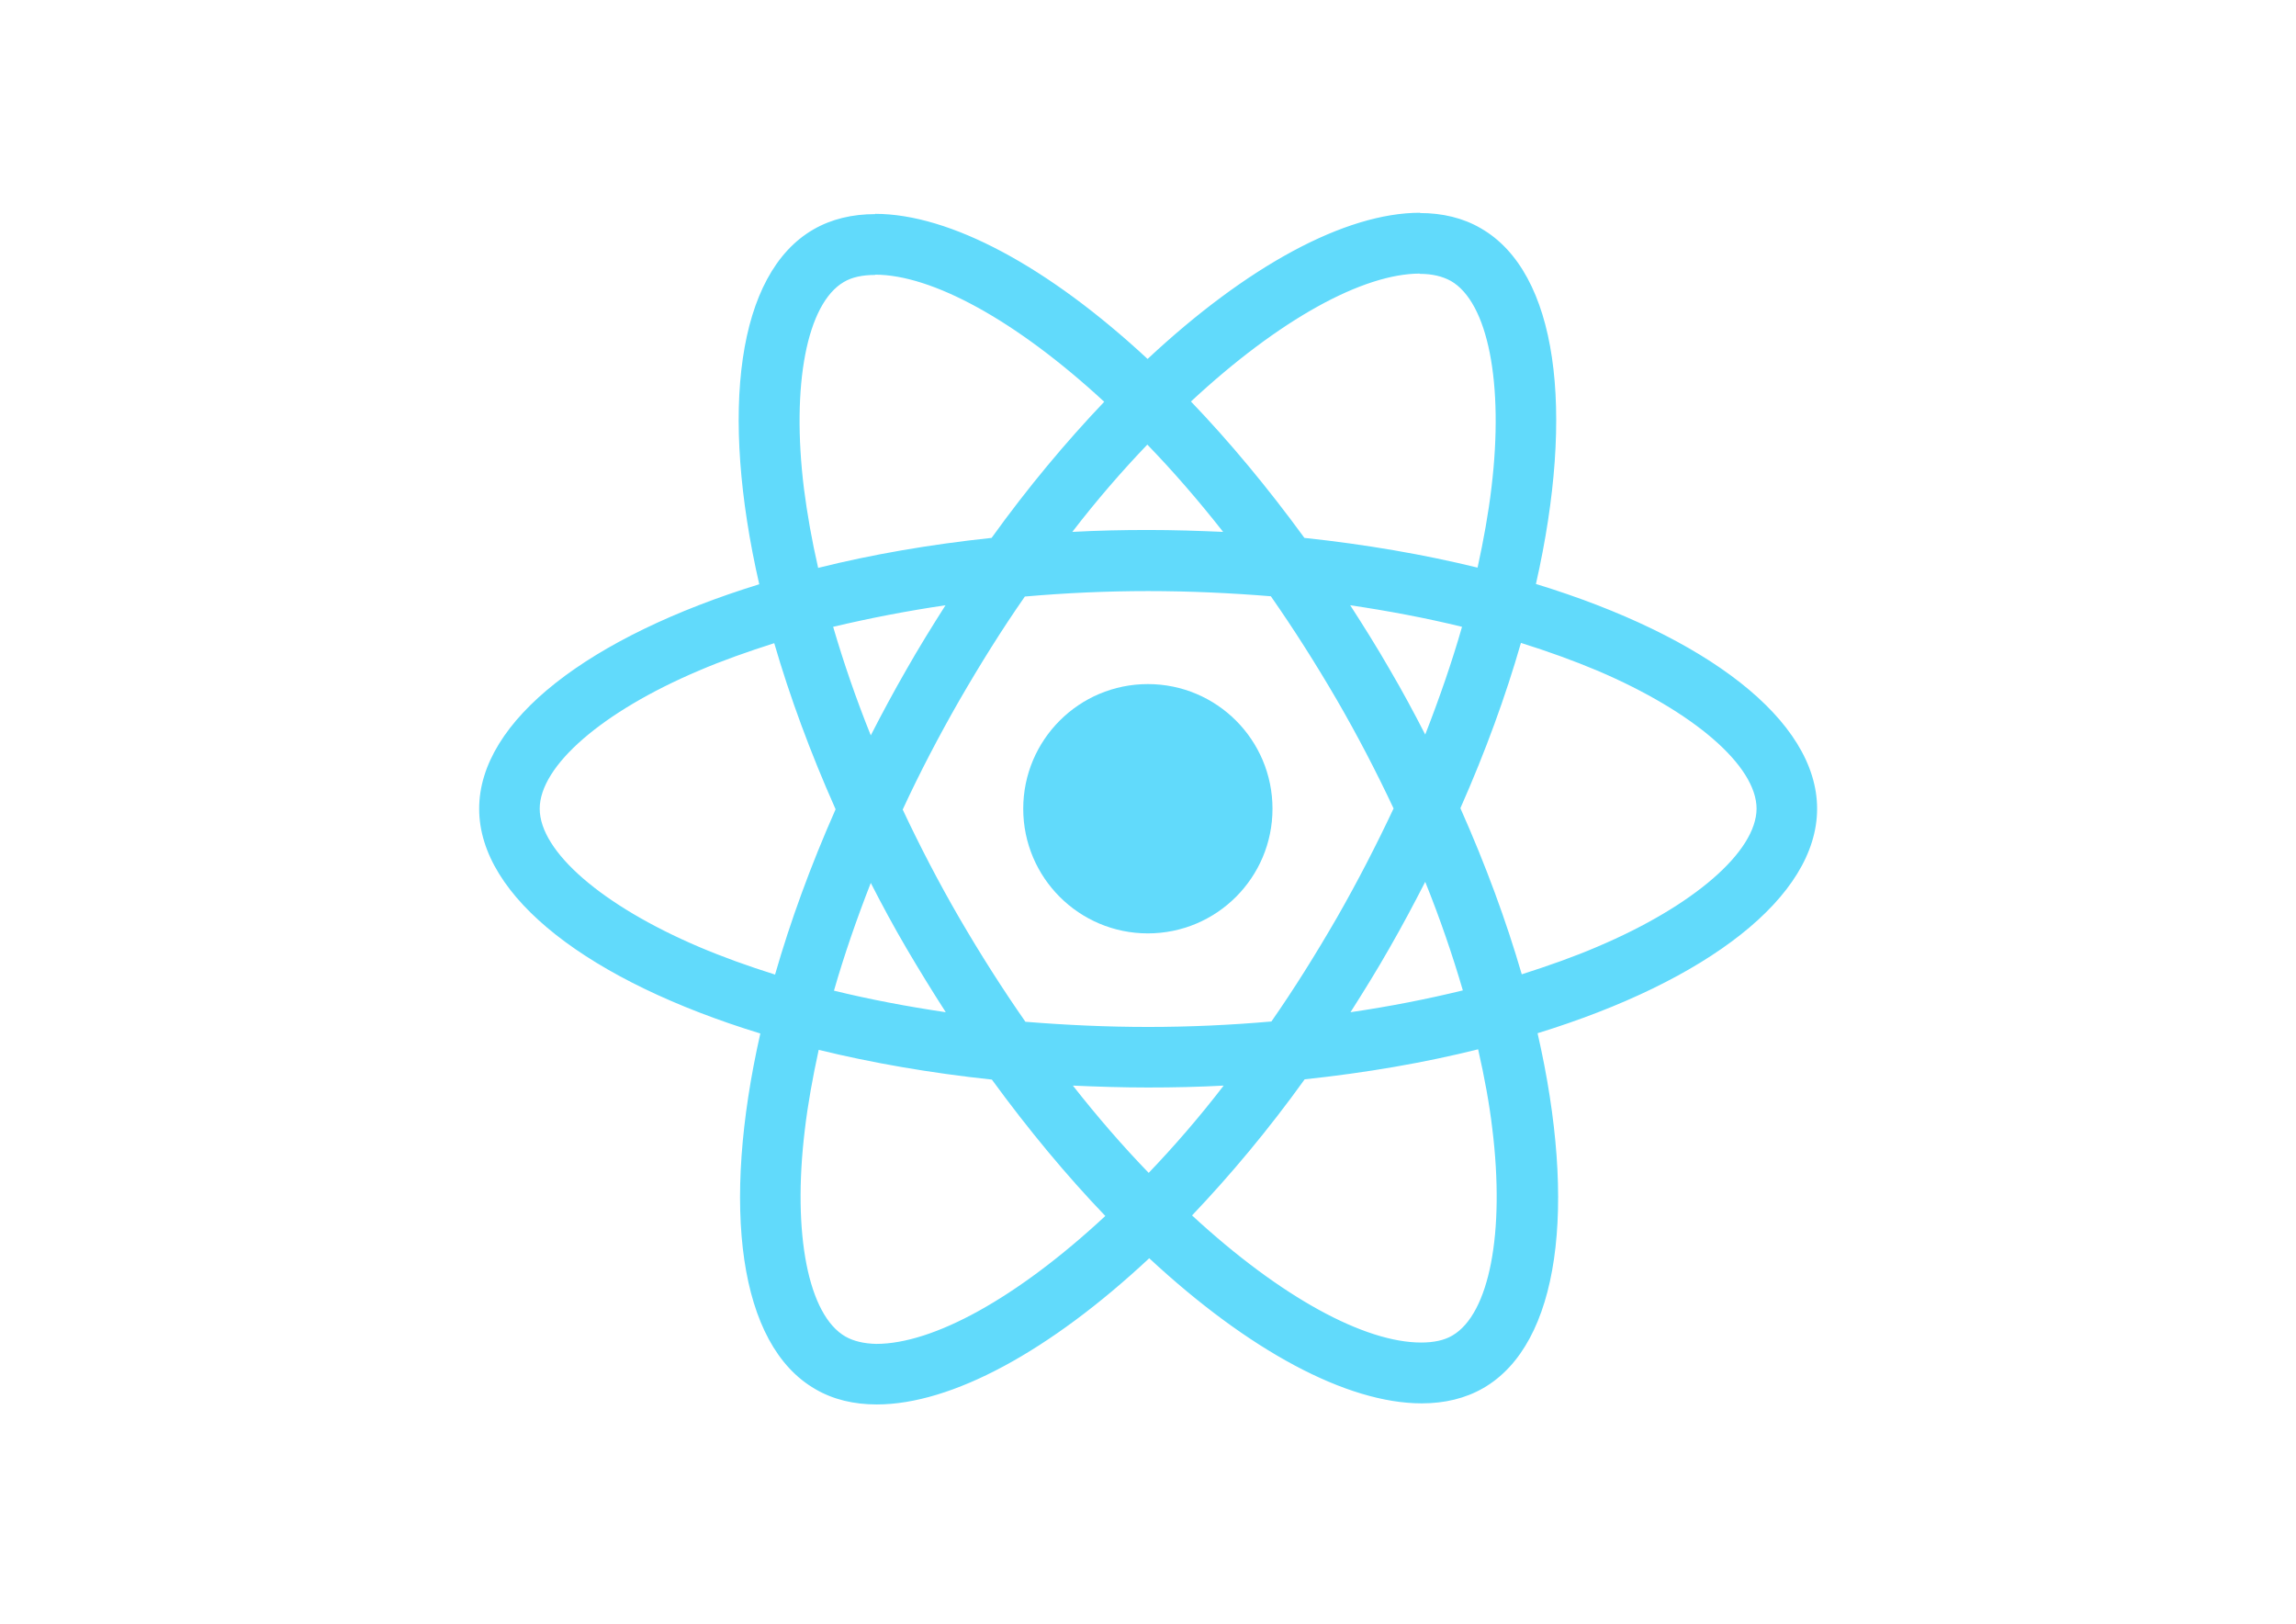
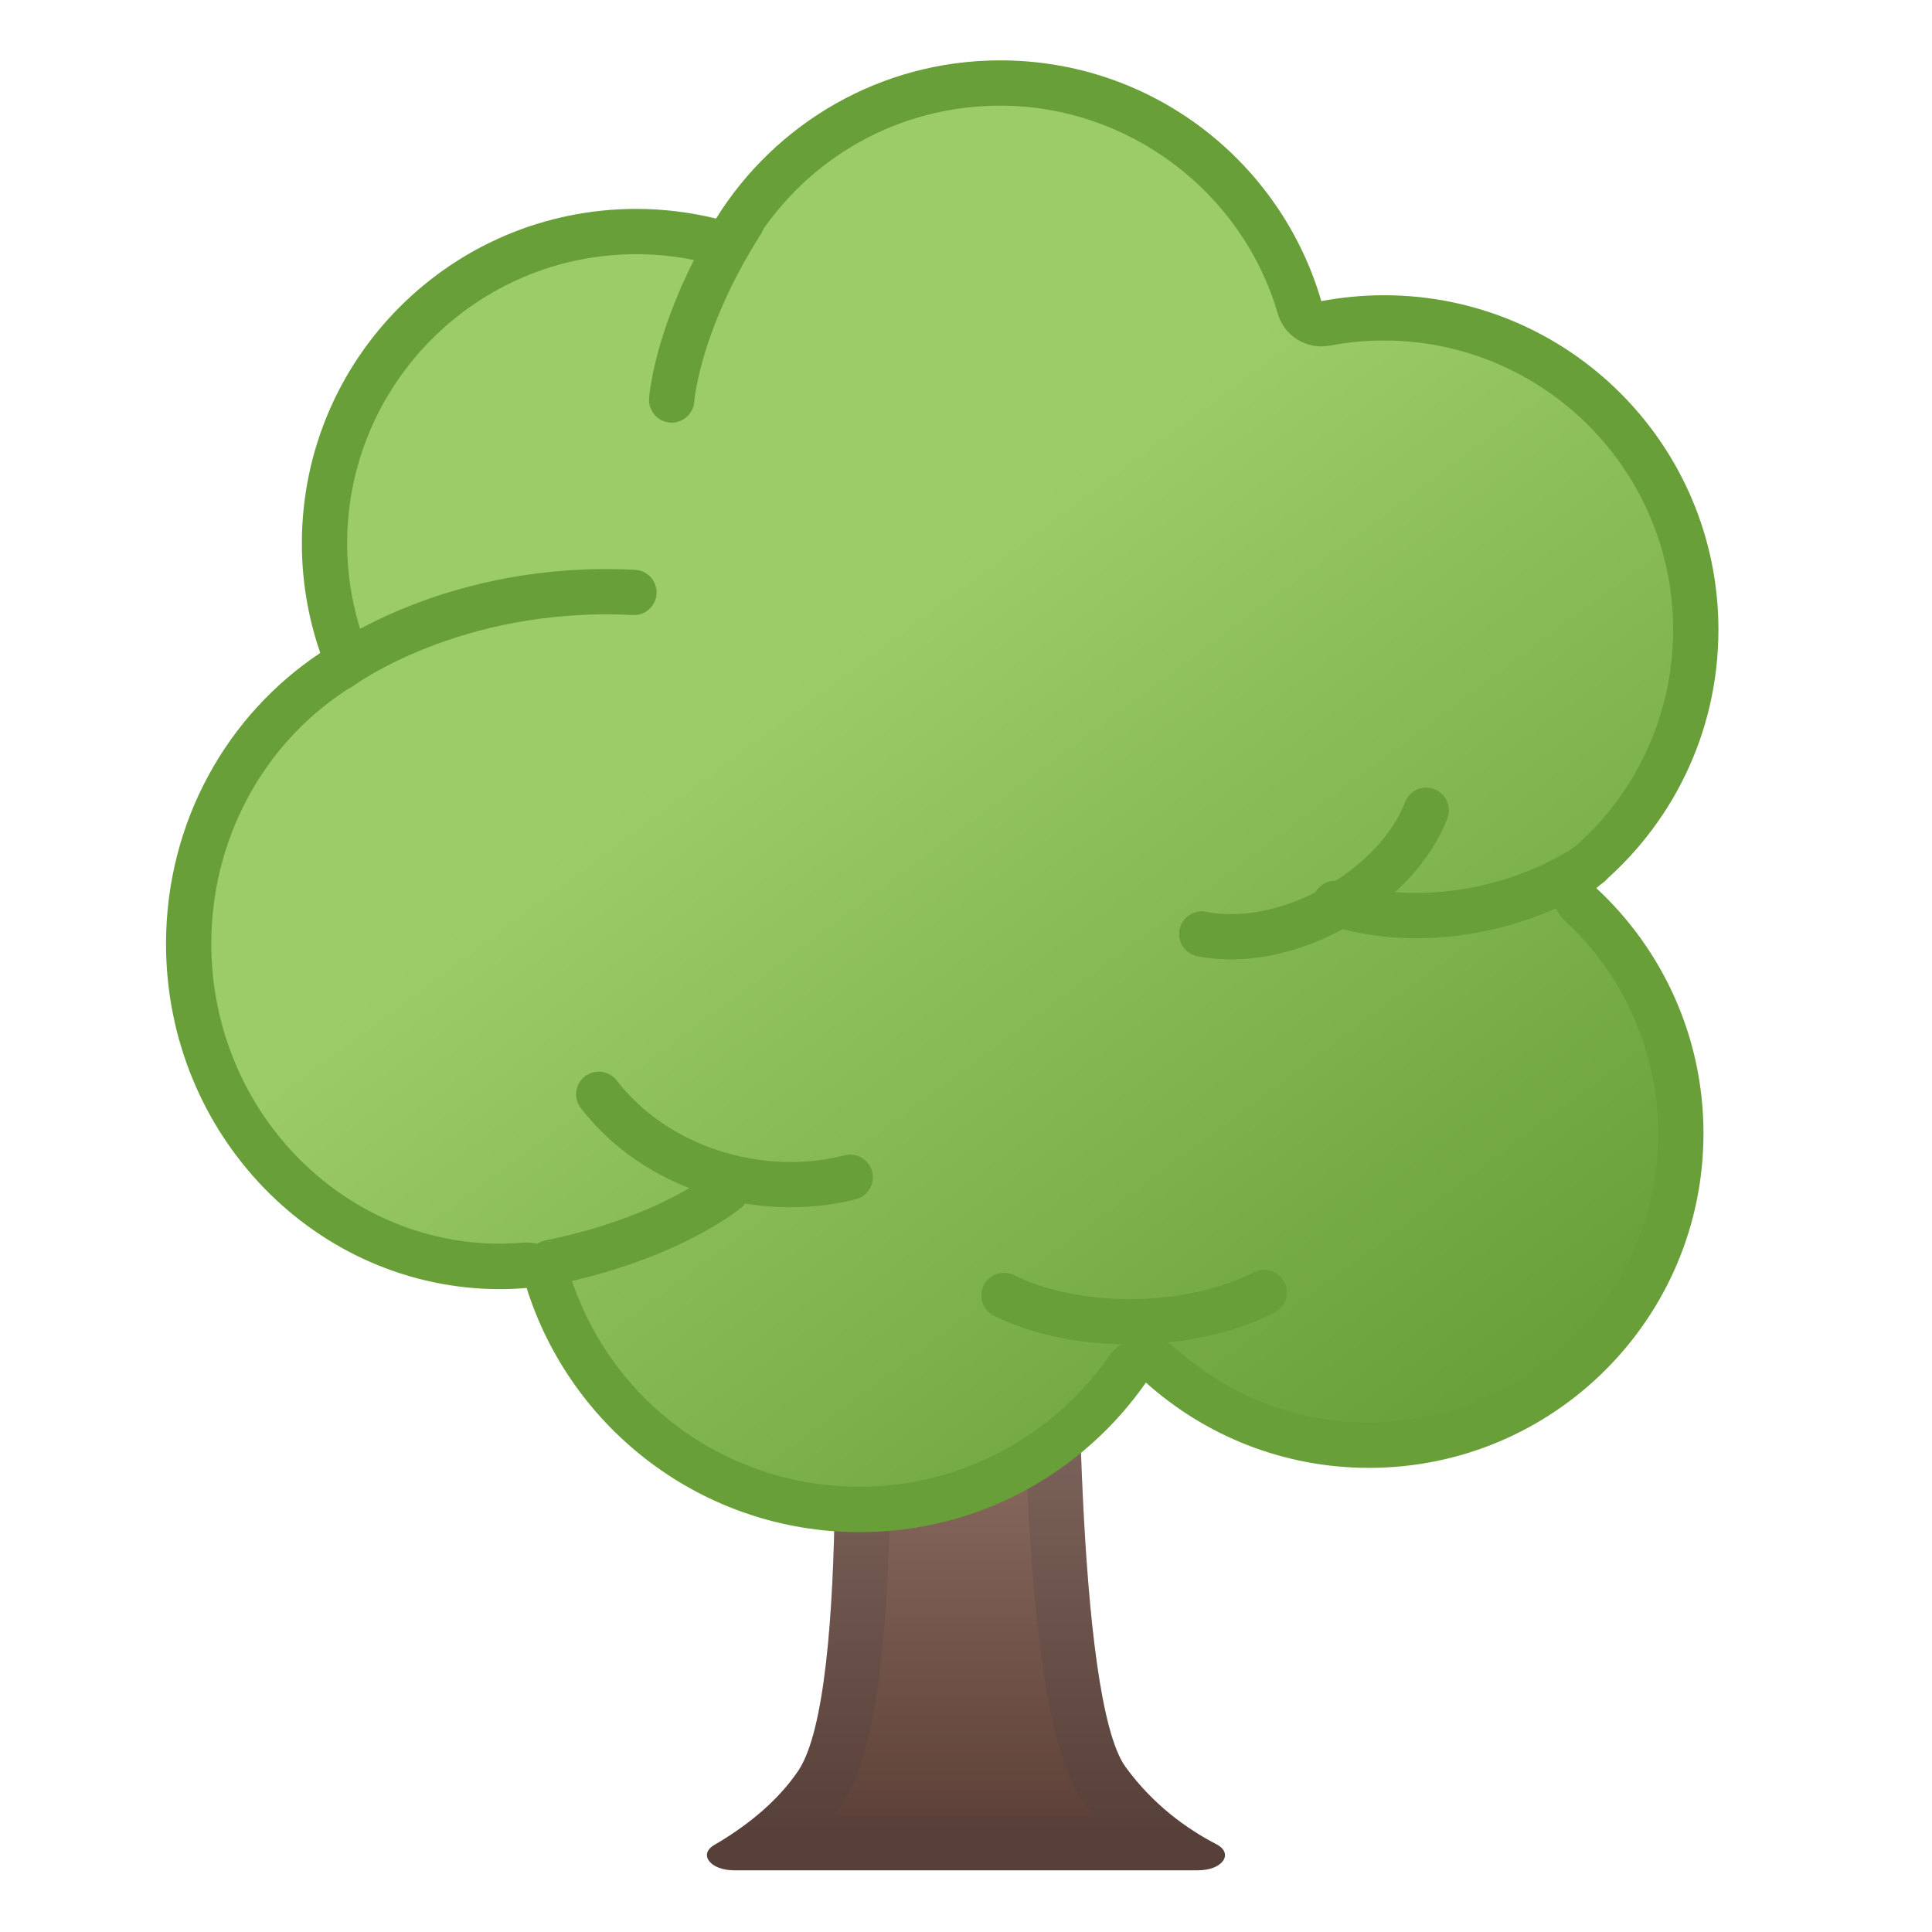
- <svg xmlns="http://www.w3.org/2000/svg" viewBox="0 0 841.9 595.3">
-   <g fill="#61DAFB">
-     <path d="M666.3 296.5c0-32.5-40.7-63.3-103.1-82.4 14.4-63.6 8-114.2-20.2-130.4-6.5-3.8-14.1-5.6-22.4-5.6v22.3c4.6 0 8.3.9 11.4 2.6 13.6 7.8 19.5 37.5 14.9 75.7-1.1 9.4-2.9 19.3-5.1 29.4-19.6-4.8-41-8.5-63.5-10.9-13.5-18.5-27.5-35.3-41.6-50 32.6-30.3 63.2-46.9 84-46.9V78c-27.5 0-63.5 19.6-99.9 53.6-36.4-33.8-72.4-53.2-99.9-53.2v22.3c20.7 0 51.4 16.5 84 46.6-14 14.7-28 31.4-41.3 49.9-22.6 2.4-44 6.1-63.6 11-2.3-10-4-19.7-5.2-29-4.7-38.2 1.1-67.9 14.6-75.8 3-1.8 6.9-2.6 11.5-2.6V78.5c-8.4 0-16 1.8-22.6 5.6-28.1 16.2-34.4 66.7-19.9 130.1-62.2 19.2-102.7 49.9-102.7 82.3 0 32.5 40.7 63.3 103.1 82.4-14.4 63.6-8 114.2 20.2 130.4 6.5 3.8 14.1 5.6 22.5 5.6 27.5 0 63.5-19.6 99.9-53.6 36.4 33.8 72.4 53.2 99.9 53.2 8.4 0 16-1.8 22.6-5.6 28.1-16.2 34.4-66.7 19.9-130.1 62-19.1 102.5-49.9 102.5-82.3zm-130.2-66.7c-3.7 12.9-8.3 26.2-13.5 39.5-4.1-8-8.4-16-13.1-24-4.6-8-9.5-15.8-14.4-23.4 14.2 2.1 27.9 4.7 41 7.9zm-45.8 106.5c-7.8 13.5-15.8 26.3-24.1 38.2-14.9 1.3-30 2-45.2 2-15.1 0-30.2-.7-45-1.9-8.3-11.9-16.4-24.6-24.2-38-7.6-13.1-14.5-26.4-20.8-39.8 6.2-13.4 13.2-26.8 20.7-39.9 7.8-13.5 15.8-26.3 24.1-38.2 14.9-1.3 30-2 45.2-2 15.1 0 30.2.7 45 1.9 8.3 11.9 16.4 24.6 24.2 38 7.6 13.1 14.5 26.4 20.8 39.8-6.3 13.4-13.2 26.8-20.7 39.9zm32.3-13c5.4 13.4 10 26.8 13.8 39.8-13.1 3.2-26.9 5.9-41.2 8 4.9-7.7 9.8-15.6 14.4-23.7 4.6-8 8.9-16.1 13-24.1zM421.2 430c-9.3-9.6-18.6-20.3-27.8-32 9 .4 18.2.7 27.5.7 9.4 0 18.7-.2 27.8-.7-9 11.7-18.3 22.4-27.5 32zm-74.4-58.9c-14.2-2.1-27.9-4.7-41-7.9 3.7-12.9 8.3-26.2 13.5-39.5 4.1 8 8.4 16 13.1 24 4.7 8 9.5 15.8 14.4 23.4zM420.7 163c9.3 9.6 18.6 20.3 27.8 32-9-.4-18.2-.7-27.5-.7-9.4 0-18.7.2-27.8.7 9-11.7 18.3-22.4 27.5-32zm-74 58.9c-4.9 7.7-9.8 15.6-14.4 23.7-4.6 8-8.9 16-13 24-5.4-13.4-10-26.8-13.8-39.8 13.1-3.1 26.9-5.8 41.2-7.9zm-90.5 125.2c-35.4-15.1-58.3-34.9-58.3-50.6 0-15.7 22.9-35.6 58.3-50.6 8.6-3.7 18-7 27.7-10.1 5.7 19.6 13.2 40 22.5 60.9-9.2 20.8-16.6 41.1-22.2 60.6-9.9-3.1-19.3-6.5-28-10.2zM310 490c-13.6-7.8-19.5-37.5-14.9-75.7 1.1-9.4 2.9-19.3 5.1-29.4 19.6 4.8 41 8.5 63.5 10.9 13.5 18.5 27.5 35.3 41.6 50-32.6 30.3-63.2 46.9-84 46.9-4.5-.1-8.3-1-11.3-2.7zm237.2-76.2c4.7 38.2-1.1 67.9-14.6 75.8-3 1.8-6.9 2.6-11.5 2.6-20.7 0-51.4-16.5-84-46.6 14-14.7 28-31.4 41.3-49.9 22.6-2.4 44-6.1 63.6-11 2.3 10.1 4.1 19.8 5.2 29.1zm38.5-66.7c-8.6 3.7-18 7-27.7 10.1-5.7-19.6-13.2-40-22.5-60.9 9.2-20.8 16.6-41.1 22.2-60.6 9.9 3.1 19.3 6.5 28.1 10.2 35.4 15.1 58.3 34.9 58.3 50.6-.1 15.7-23 35.6-58.4 50.6zM320.8 78.4z" />
-     <circle cx="420.9" cy="296.5" r="45.7" />
-     <path d="M520.5 78.1z" />
+ <svg xmlns="http://www.w3.org/2000/svg" xmlns:xlink="http://www.w3.org/1999/xlink" width="128" height="128" style="enable-background:new 0 0 128 128;">
+   <g id="Layer_1">
+     <g>
+       <linearGradient id="SVGID_1_" gradientUnits="userSpaceOnUse" x1="64" x2="64" y1="121.333" y2="93.416">
+         <stop offset="2.275410e-03" style="stop-color:#5D4037" />
+         <stop offset="1" style="stop-color:#8D6E63" />
+       </linearGradient>
+       <path d="M56.57,79.87c-0.98,0.02-1.73,0.48-1.7,1.03c0.3,5.38,1.54,31.22-1.99,36.43 c-1.49,2.2-3.69,3.82-5.55,4.9c-1.08,0.63-0.26,1.68,1.3,1.68h30.74c1.63,0,2.4-1.11,1.21-1.73c-1.97-1.02-4.19-2.62-6-5.1 c-3.32-4.54-3.2-30.92-3.14-36.53c0.01-0.57-0.84-1.03-1.86-1L56.57,79.87z" style="fill:url(#SVGID_1_);" />
+       <g style="opacity:0.2;">
+         <path d="M67.8,83.22c-0.13,25.12,2,33.47,3.86,36c0.27,0.37,0.55,0.72,0.84,1.07H55.2 c0.24-0.3,0.46-0.61,0.68-0.92c3.41-5.04,3.44-21.75,2.75-35.92L67.8,83.22 M69.66,79.55c-0.03,0-0.05,0-0.08,0l-13.01,0.33 c-0.98,0.02-1.73,0.48-1.7,1.03c0.3,5.38,1.54,31.22-1.99,36.43c-1.49,2.2-3.69,3.82-5.55,4.9c-1.08,0.63-0.26,1.68,1.3,1.68 h30.74c1.63,0,2.4-1.11,1.21-1.73c-1.97-1.02-4.19-2.62-6-5.1c-3.32-4.54-3.2-30.92-3.14-36.53 C71.45,79.99,70.65,79.55,69.66,79.55L69.66,79.55z" style="fill:#424242;" />
+       </g>
+     </g>
+     <g>
+       <linearGradient id="SVGID_3_" gradientUnits="userSpaceOnUse" x1="55.204" x2="95.9" y1="42.608" y2="97.399">
+         <stop offset="0" style="stop-color:#9CCC65" />
+         <stop offset="0.995" style="stop-color:#689F38" />
+       </linearGradient>
+       <path d="M56.96,100c-9.49,0-17.78-6.08-20.63-15.13c-0.2-0.63-0.78-1.05-1.43-1.05 c-0.04,0-0.08,0-0.12,0c-0.6,0.05-1.13,0.07-1.61,0.07c-11.39,0-20.66-9.59-20.66-21.38c0-7.32,3.57-14.06,9.55-18.02 c0.57-0.38,0.81-1.1,0.59-1.74c-0.76-2.18-1.14-4.46-1.14-6.77c0-11.39,9.27-20.66,20.66-20.66c1.65,0,3.31,0.2,4.93,0.6 c0.12,0.03,0.24,0.04,0.36,0.04c0.51,0,1-0.26,1.27-0.71c3.8-6.12,10.37-9.77,17.56-9.77c9.12,0,17.28,6.11,19.83,14.87 c0.19,0.65,0.78,1.08,1.44,1.08c0.09,0,0.19-0.01,0.28-0.03c1.29-0.24,2.59-0.37,3.87-0.37c11.39,0,20.66,9.27,20.66,20.66 c0,6.2-2.75,12.02-7.54,15.96c-0.33,0.27-0.53,0.68-0.55,1.11c-0.01,0.43,0.16,0.85,0.48,1.14c4.21,3.9,6.62,9.42,6.62,15.15 c0,11.39-9.27,20.66-20.66,20.66c-5.09,0-9.99-1.87-13.78-5.27c-0.28-0.25-0.63-0.38-1-0.38c-0.06,0-0.12,0-0.17,0.01 c-0.43,0.05-0.81,0.28-1.06,0.63C70.65,96.54,64.02,100,56.96,100z" style="fill:url(#SVGID_3_);" />
+       <path d="M66.27,7c8.46,0,16.02,5.67,18.39,13.79c0.38,1.3,1.57,2.16,2.88,2.16c0.19,0,0.37-0.02,0.56-0.05 c1.19-0.23,2.4-0.34,3.59-0.34c10.57,0,19.16,8.6,19.16,19.16c0,5.75-2.55,11.15-7,14.8c-0.67,0.55-1.07,1.36-1.09,2.23 c-0.03,0.87,0.32,1.7,0.96,2.29c3.9,3.62,6.14,8.74,6.14,14.05c0,10.57-8.6,19.16-19.16,19.16c-4.72,0-9.26-1.74-12.78-4.89 c-0.55-0.5-1.27-0.77-2-0.77c-0.11,0-0.23,0.01-0.35,0.02c-0.85,0.1-1.62,0.56-2.11,1.26c-3.77,5.4-9.94,8.63-16.51,8.63 c-8.84,0-16.55-5.66-19.2-14.08c-0.4-1.26-1.56-2.1-2.86-2.1c-0.08,0-0.16,0-0.24,0.01c-0.56,0.04-1.05,0.07-1.49,0.07 C22.6,82.4,14,73.49,14,62.53c0-6.82,3.32-13.09,8.88-16.77c1.14-0.76,1.63-2.19,1.18-3.48C23.36,40.25,23,38.14,23,36 c0-10.57,8.6-19.16,19.16-19.16c1.53,0,3.07,0.19,4.57,0.55c0.24,0.06,0.48,0.09,0.71,0.09c1.02,0,1.99-0.52,2.55-1.42 C53.52,10.39,59.61,7,66.27,7 M66.27,4c-7.95,0-14.92,4.19-18.83,10.48c-1.69-0.41-3.46-0.64-5.28-0.64 C29.92,13.84,20,23.76,20,36c0,2.54,0.43,4.98,1.22,7.26C15.08,47.33,11,54.43,11,62.53c0,12.63,9.92,22.88,22.16,22.88 c0.58,0,1.16-0.03,1.73-0.08c2.95,9.38,11.71,16.18,22.06,16.18c7.86,0,14.79-3.92,18.97-9.91c3.92,3.51,9.1,5.65,14.78,5.65 c12.24,0,22.16-9.92,22.16-22.16c0-6.42-2.74-12.21-7.1-16.25c4.94-4.06,8.09-10.22,8.09-17.12c0-12.24-9.92-22.16-22.16-22.16 c-1.42,0-2.8,0.14-4.15,0.39C84.86,10.73,76.36,4,66.27,4L66.27,4z" style="fill:#689F38;" />
+     </g>
+     <path d=" M22.5,44.25c0,0,7.5-5.62,19.5-5" style="fill:none;stroke:#689F38;stroke-width:3;stroke-linecap:round;stroke-linejoin:round;stroke-miterlimit:10;" />
+     <path d=" M44.5,26.5c0,0,0.33-5,4.64-11.79" style="fill:none;stroke:#689F38;stroke-width:3;stroke-linecap:round;stroke-linejoin:round;stroke-miterlimit:10;" />
+     <path d=" M48.16,78.85c0,0-3.84,3.21-11.73,4.8" style="fill:none;stroke:#689F38;stroke-width:3;stroke-linecap:round;stroke-linejoin:round;stroke-miterlimit:10;" />
+     <path d=" M66.52,85.83c4.89,2.42,12.37,2.28,17.23-0.2" style="fill:none;stroke:#689F38;stroke-width:3;stroke-linecap:round;stroke-linejoin:round;stroke-miterlimit:10;" />
+     <path d=" M79.62,61.88c5.62,1.12,12.88-3,14.87-8.2" style="fill:none;stroke:#689F38;stroke-width:3;stroke-linecap:round;stroke-linejoin:round;stroke-miterlimit:10;" />
+     <path d=" M88.46,59.85c5.27,1.72,11.96,0.63,16.86-2.58" style="fill:none;stroke:#689F38;stroke-width:3;stroke-linecap:round;stroke-linejoin:round;stroke-miterlimit:10;" />
+     <path d=" M39.67,72.5c3.73,4.84,10.56,7.04,16.66,5.5" style="fill:none;stroke:#689F38;stroke-width:3;stroke-linecap:round;stroke-linejoin:round;stroke-miterlimit:10;" />
+   </g>
+   <g id="Layer_2" style="display:none;">
+     <g style="display:inline;">
+       <g style="opacity:0.6;">
+         <circle cx="64" cy="64" r="28" style="opacity:0.61;fill:none;stroke:#000000;stroke-width:0.263;stroke-miterlimit:10;" />
+         <line style="opacity:0.61;fill:none;stroke:#000000;stroke-width:0.25;stroke-miterlimit:10;" x1="84" x2="84" y1="0" y2="128" />
+         <line style="opacity:0.61;fill:none;stroke:#000000;stroke-width:0.25;stroke-miterlimit:10;" x1="44" x2="44" y1="0" y2="128" />
+         <line style="opacity:0.61;fill:none;stroke:#000000;stroke-width:0.25;stroke-miterlimit:10;" x1="64" x2="64" y1="0" y2="128" />
+         <line style="opacity:0.61;fill:none;stroke:#000000;stroke-width:0.25;stroke-miterlimit:10;" x1="128" x2="0" y1="64" y2="64" />
+         <line style="opacity:0.61;fill:none;stroke:#000000;stroke-width:0.25;stroke-miterlimit:10;" x1="128" x2="0" y1="44" y2="44" />
+         <line style="opacity:0.61;fill:none;stroke:#000000;stroke-width:0.25;stroke-miterlimit:10;" x1="128" x2="0" y1="83.75" y2="83.75" />
+         <line style="opacity:0.61;fill:none;stroke:#000000;stroke-width:0.25;stroke-miterlimit:10;" x1="128" x2="0" y1="128" y2="0" />
+         <line style="opacity:0.61;fill:none;stroke:#000000;stroke-width:0.25;stroke-miterlimit:10;" x1="0" x2="128" y1="128" y2="0" />
+         <g style="opacity:0.61;">
+           <path d="M64,4.26c32.94,0,59.74,26.8,59.74,59.74S96.94,123.74,64,123.74S4.26,96.94,4.26,64S31.06,4.26,64,4.26 M64,4 C30.86,4,4,30.86,4,64s26.86,60,60,60s60-26.86,60-60S97.14,4,64,4L64,4z" />
+         </g>
+         <path d="M107.97,115.97H20.03 c-4.42,0-8.03-3.61-8.03-8.03V20.03c0-4.42,3.61-8.03,8.03-8.03h87.94c4.42,0,8.03,3.61,8.03,8.03v87.91 C116,112.36,112.39,115.97,107.97,115.97z" style="opacity:0.61;fill:none;stroke:#000000;stroke-width:0.258;stroke-miterlimit:10;" />
+         <path d="M100,124H28c-4.4,0-8-3.6-8-8 V12c0-4.4,3.6-8,8-8h72c4.4,0,8,3.6,8,8v104C108,120.4,104.4,124,100,124z" style="opacity:0.61;fill:none;stroke:#000000;stroke-width:0.263;stroke-miterlimit:10;" />
+         <path d="M113.77,108H14.23 C8.6,108,4,103.4,4,97.77V30.28c0-5.63,4.6-10.23,10.23-10.23h99.54c5.63,0,10.23,4.6,10.23,10.23v67.48 C124,103.4,119.4,108,113.77,108z" style="opacity:0.61;fill:none;stroke:#000000;stroke-width:0.263;stroke-miterlimit:10;" />
+       </g>
+       <g>
+         <g style="opacity:0.2;">
+           <defs>
+             <rect id="SVGID_2_" height="128" style="opacity:0.2;" width="128" x="0" y="0" />
+           </defs>
+           <clipPath id="SVGID_4_">
+             <use style="overflow:visible;" xlink:href="#SVGID_2_" />
+           </clipPath>
+           <g style="clip-path:url(#SVGID_4_);">
+             <g>
+               <line style="fill:none;stroke:#000000;stroke-width:0.25;stroke-miterlimit:10;" x1="-28" x2="-28" y1="160" y2="-32" />
+               <line style="fill:none;stroke:#000000;stroke-width:0.25;stroke-miterlimit:10;" x1="-24" x2="-24" y1="160" y2="-32" />
+               <line style="fill:none;stroke:#000000;stroke-width:0.25;stroke-miterlimit:10;" x1="-20" x2="-20" y1="160" y2="-32" />
+               <line style="fill:none;stroke:#000000;stroke-width:0.25;stroke-miterlimit:10;" x1="-16" x2="-16" y1="160" y2="-32" />
+               <line style="fill:none;stroke:#000000;stroke-width:0.25;stroke-miterlimit:10;" x1="-12" x2="-12" y1="160" y2="-32" />
+               <line style="fill:none;stroke:#000000;stroke-width:0.25;stroke-miterlimit:10;" x1="-8" x2="-8" y1="160" y2="-32" />
+               <line style="fill:none;stroke:#000000;stroke-width:0.25;stroke-miterlimit:10;" x1="-4" x2="-4" y1="160" y2="-32" />
+               <line style="fill:none;stroke:#000000;stroke-width:0.25;stroke-miterlimit:10;" x1="0" x2="0" y1="160" y2="-32" />
+               <line style="fill:none;stroke:#000000;stroke-width:0.25;stroke-miterlimit:10;" x1="4" x2="4" y1="160" y2="-32" />
+               <line style="fill:none;stroke:#000000;stroke-width:0.25;stroke-miterlimit:10;" x1="8" x2="8" y1="160" y2="-32" />
+               <line style="fill:none;stroke:#000000;stroke-width:0.25;stroke-miterlimit:10;" x1="12" x2="12" y1="160" y2="-32" />
+               <line style="fill:none;stroke:#000000;stroke-width:0.25;stroke-miterlimit:10;" x1="16" x2="16" y1="160" y2="-32" />
+               <line style="fill:none;stroke:#000000;stroke-width:0.25;stroke-miterlimit:10;" x1="20" x2="20" y1="160" y2="-32" />
+               <line style="fill:none;stroke:#000000;stroke-width:0.25;stroke-miterlimit:10;" x1="24" x2="24" y1="160" y2="-32" />
+               <line style="fill:none;stroke:#000000;stroke-width:0.25;stroke-miterlimit:10;" x1="28" x2="28" y1="160" y2="-32" />
+               <line style="fill:none;stroke:#000000;stroke-width:0.25;stroke-miterlimit:10;" x1="32" x2="32" y1="160" y2="-32" />
+               <line style="fill:none;stroke:#000000;stroke-width:0.25;stroke-miterlimit:10;" x1="36" x2="36" y1="160" y2="-32" />
+               <line style="fill:none;stroke:#000000;stroke-width:0.25;stroke-miterlimit:10;" x1="40" x2="40" y1="160" y2="-32" />
+               <line style="fill:none;stroke:#000000;stroke-width:0.25;stroke-miterlimit:10;" x1="44" x2="44" y1="160" y2="-32" />
+               <line style="fill:none;stroke:#000000;stroke-width:0.25;stroke-miterlimit:10;" x1="48" x2="48" y1="160" y2="-32" />
+               <line style="fill:none;stroke:#000000;stroke-width:0.25;stroke-miterlimit:10;" x1="52" x2="52" y1="160" y2="-32" />
+               <line style="fill:none;stroke:#000000;stroke-width:0.25;stroke-miterlimit:10;" x1="56" x2="56" y1="160" y2="-32" />
+               <line style="fill:none;stroke:#000000;stroke-width:0.25;stroke-miterlimit:10;" x1="60" x2="60" y1="160" y2="-32" />
+               <line style="fill:none;stroke:#000000;stroke-width:0.25;stroke-miterlimit:10;" x1="64" x2="64" y1="160" y2="-32" />
+               <line style="fill:none;stroke:#000000;stroke-width:0.25;stroke-miterlimit:10;" x1="68" x2="68" y1="160" y2="-32" />
+               <line style="fill:none;stroke:#000000;stroke-width:0.25;stroke-miterlimit:10;" x1="72" x2="72" y1="160" y2="-32" />
+               <line style="fill:none;stroke:#000000;stroke-width:0.25;stroke-miterlimit:10;" x1="76" x2="76" y1="160" y2="-32" />
+               <line style="fill:none;stroke:#000000;stroke-width:0.25;stroke-miterlimit:10;" x1="80" x2="80" y1="160" y2="-32" />
+               <line style="fill:none;stroke:#000000;stroke-width:0.25;stroke-miterlimit:10;" x1="84" x2="84" y1="160" y2="-32" />
+               <line style="fill:none;stroke:#000000;stroke-width:0.25;stroke-miterlimit:10;" x1="88" x2="88" y1="160" y2="-32" />
+               <line style="fill:none;stroke:#000000;stroke-width:0.25;stroke-miterlimit:10;" x1="92" x2="92" y1="160" y2="-32" />
+               <line style="fill:none;stroke:#000000;stroke-width:0.25;stroke-miterlimit:10;" x1="96" x2="96" y1="160" y2="-32" />
+               <line style="fill:none;stroke:#000000;stroke-width:0.25;stroke-miterlimit:10;" x1="100" x2="100" y1="160" y2="-32" />
+               <line style="fill:none;stroke:#000000;stroke-width:0.25;stroke-miterlimit:10;" x1="104" x2="104" y1="160" y2="-32" />
+               <line style="fill:none;stroke:#000000;stroke-width:0.25;stroke-miterlimit:10;" x1="108" x2="108" y1="160" y2="-32" />
+               <line style="fill:none;stroke:#000000;stroke-width:0.25;stroke-miterlimit:10;" x1="112" x2="112" y1="160" y2="-32" />
+               <line style="fill:none;stroke:#000000;stroke-width:0.25;stroke-miterlimit:10;" x1="116" x2="116" y1="160" y2="-32" />
+               <line style="fill:none;stroke:#000000;stroke-width:0.25;stroke-miterlimit:10;" x1="120" x2="120" y1="160" y2="-32" />
+               <line style="fill:none;stroke:#000000;stroke-width:0.25;stroke-miterlimit:10;" x1="124" x2="124" y1="160" y2="-32" />
+               <line style="fill:none;stroke:#000000;stroke-width:0.25;stroke-miterlimit:10;" x1="128" x2="128" y1="160" y2="-32" />
+               <line style="fill:none;stroke:#000000;stroke-width:0.25;stroke-miterlimit:10;" x1="132" x2="132" y1="160" y2="-32" />
+               <line style="fill:none;stroke:#000000;stroke-width:0.25;stroke-miterlimit:10;" x1="136" x2="136" y1="160" y2="-32" />
+               <line style="fill:none;stroke:#000000;stroke-width:0.25;stroke-miterlimit:10;" x1="137" x2="137" y1="166.05" y2="-25.95" />
+               <line style="fill:none;stroke:#000000;stroke-width:0.25;stroke-miterlimit:10;" x1="144" x2="144" y1="160" y2="-32" />
+               <line style="fill:none;stroke:#000000;stroke-width:0.25;stroke-miterlimit:10;" x1="148" x2="148" y1="160" y2="-32" />
+               <line style="fill:none;stroke:#000000;stroke-width:0.25;stroke-miterlimit:10;" x1="152" x2="152" y1="160" y2="-32" />
+               <line style="fill:none;stroke:#000000;stroke-width:0.25;stroke-miterlimit:10;" x1="156" x2="156" y1="160" y2="-32" />
+             </g>
+             <g>
+               <line style="fill:none;stroke:#000000;stroke-width:0.25;stroke-miterlimit:10;" x1="-32" x2="160" y1="-28" y2="-28" />
+               <line style="fill:none;stroke:#000000;stroke-width:0.25;stroke-miterlimit:10;" x1="-32" x2="160" y1="-24" y2="-24" />
+               <line style="fill:none;stroke:#000000;stroke-width:0.25;stroke-miterlimit:10;" x1="-32" x2="160" y1="-20" y2="-20" />
+               <line style="fill:none;stroke:#000000;stroke-width:0.25;stroke-miterlimit:10;" x1="-32" x2="160" y1="-16" y2="-16" />
+               <line style="fill:none;stroke:#000000;stroke-width:0.25;stroke-miterlimit:10;" x1="-32" x2="160" y1="-12" y2="-12" />
+               <line style="fill:none;stroke:#000000;stroke-width:0.25;stroke-miterlimit:10;" x1="-32" x2="160" y1="-8" y2="-8" />
+               <line style="fill:none;stroke:#000000;stroke-width:0.25;stroke-miterlimit:10;" x1="-32" x2="160" y1="-4" y2="-4" />
+               <line style="fill:none;stroke:#000000;stroke-width:0.25;stroke-miterlimit:10;" x1="-32" x2="160" y1="0" y2="0" />
+               <line style="fill:none;stroke:#000000;stroke-width:0.25;stroke-miterlimit:10;" x1="-32" x2="160" y1="4" y2="4" />
+               <line style="fill:none;stroke:#000000;stroke-width:0.25;stroke-miterlimit:10;" x1="-32" x2="160" y1="8" y2="8" />
+               <line style="fill:none;stroke:#000000;stroke-width:0.25;stroke-miterlimit:10;" x1="-32" x2="160" y1="12" y2="12" />
+               <line style="fill:none;stroke:#000000;stroke-width:0.25;stroke-miterlimit:10;" x1="-32" x2="160" y1="16" y2="16" />
+               <line style="fill:none;stroke:#000000;stroke-width:0.25;stroke-miterlimit:10;" x1="-32" x2="160" y1="20" y2="20" />
+               <line style="fill:none;stroke:#000000;stroke-width:0.25;stroke-miterlimit:10;" x1="-32" x2="160" y1="24" y2="24" />
+               <line style="fill:none;stroke:#000000;stroke-width:0.25;stroke-miterlimit:10;" x1="-32" x2="160" y1="28" y2="28" />
+               <line style="fill:none;stroke:#000000;stroke-width:0.25;stroke-miterlimit:10;" x1="-32" x2="160" y1="32" y2="32" />
+               <line style="fill:none;stroke:#000000;stroke-width:0.25;stroke-miterlimit:10;" x1="-32" x2="160" y1="36" y2="36" />
+               <line style="fill:none;stroke:#000000;stroke-width:0.25;stroke-miterlimit:10;" x1="-32" x2="160" y1="40" y2="40" />
+               <line style="fill:none;stroke:#000000;stroke-width:0.25;stroke-miterlimit:10;" x1="-32" x2="160" y1="44" y2="44" />
+               <line style="fill:none;stroke:#000000;stroke-width:0.25;stroke-miterlimit:10;" x1="-32" x2="160" y1="48" y2="48" />
+               <line style="fill:none;stroke:#000000;stroke-width:0.25;stroke-miterlimit:10;" x1="-32" x2="160" y1="52" y2="52" />
+               <line style="fill:none;stroke:#000000;stroke-width:0.25;stroke-miterlimit:10;" x1="-32" x2="160" y1="56" y2="56" />
+               <line style="fill:none;stroke:#000000;stroke-width:0.25;stroke-miterlimit:10;" x1="-32" x2="160" y1="60" y2="60" />
+               <line style="fill:none;stroke:#000000;stroke-width:0.25;stroke-miterlimit:10;" x1="-32" x2="160" y1="64" y2="64" />
+               <line style="fill:none;stroke:#000000;stroke-width:0.25;stroke-miterlimit:10;" x1="-32" x2="160" y1="68" y2="68" />
+               <line style="fill:none;stroke:#000000;stroke-width:0.25;stroke-miterlimit:10;" x1="-32" x2="160" y1="72" y2="72" />
+               <line style="fill:none;stroke:#000000;stroke-width:0.25;stroke-miterlimit:10;" x1="-32" x2="160" y1="76" y2="76" />
+               <line style="fill:none;stroke:#000000;stroke-width:0.25;stroke-miterlimit:10;" x1="-32" x2="160" y1="80" y2="80" />
+               <line style="fill:none;stroke:#000000;stroke-width:0.25;stroke-miterlimit:10;" x1="-32" x2="160" y1="84" y2="84" />
+               <line style="fill:none;stroke:#000000;stroke-width:0.25;stroke-miterlimit:10;" x1="-32" x2="160" y1="88" y2="88" />
+               <line style="fill:none;stroke:#000000;stroke-width:0.25;stroke-miterlimit:10;" x1="-32" x2="160" y1="92" y2="92" />
+               <line style="fill:none;stroke:#000000;stroke-width:0.25;stroke-miterlimit:10;" x1="-32" x2="160" y1="96" y2="96" />
+               <line style="fill:none;stroke:#000000;stroke-width:0.25;stroke-miterlimit:10;" x1="-32" x2="160" y1="100" y2="100" />
+               <line style="fill:none;stroke:#000000;stroke-width:0.25;stroke-miterlimit:10;" x1="-32" x2="160" y1="104" y2="104" />
+               <line style="fill:none;stroke:#000000;stroke-width:0.25;stroke-miterlimit:10;" x1="-32" x2="160" y1="108" y2="108" />
+               <line style="fill:none;stroke:#000000;stroke-width:0.25;stroke-miterlimit:10;" x1="-32" x2="160" y1="112" y2="112" />
+               <line style="fill:none;stroke:#000000;stroke-width:0.25;stroke-miterlimit:10;" x1="-32" x2="160" y1="116" y2="116" />
+               <line style="fill:none;stroke:#000000;stroke-width:0.25;stroke-miterlimit:10;" x1="-32" x2="160" y1="120" y2="120" />
+               <line style="fill:none;stroke:#000000;stroke-width:0.25;stroke-miterlimit:10;" x1="-32" x2="160" y1="124" y2="124" />
+               <line style="fill:none;stroke:#000000;stroke-width:0.25;stroke-miterlimit:10;" x1="-32" x2="160" y1="128" y2="128" />
+               <line style="fill:none;stroke:#000000;stroke-width:0.25;stroke-miterlimit:10;" x1="-32" x2="160" y1="132" y2="132" />
+               <line style="fill:none;stroke:#000000;stroke-width:0.25;stroke-miterlimit:10;" x1="-32" x2="160" y1="136" y2="136" />
+               <line style="fill:none;stroke:#000000;stroke-width:0.25;stroke-miterlimit:10;" x1="-32" x2="160" y1="140" y2="140" />
+               <line style="fill:none;stroke:#000000;stroke-width:0.25;stroke-miterlimit:10;" x1="-32" x2="160" y1="144" y2="144" />
+               <line style="fill:none;stroke:#000000;stroke-width:0.25;stroke-miterlimit:10;" x1="-32" x2="160" y1="148" y2="148" />
+               <line style="fill:none;stroke:#000000;stroke-width:0.25;stroke-miterlimit:10;" x1="-32" x2="160" y1="152" y2="152" />
+               <line style="fill:none;stroke:#000000;stroke-width:0.25;stroke-miterlimit:10;" x1="-32" x2="160" y1="156" y2="156" />
+             </g>
+             <path d="M159.75-31.75v191.5h-191.5v-191.5H159.75 M160-32H-32v192h192V-32L160-32z" />
+           </g>
+         </g>
+         <g>
+           <rect height="128" style="opacity:0.3;fill:#F44336;" width="4" x="0" y="0" />
+           <rect height="128" style="opacity:0.3;fill:#F44336;" width="4" x="124" y="0" />
+           <rect height="120" style="opacity:0.3;fill:#F44336;" transform="matrix(-1.836970e-16 1 -1 -1.836970e-16 66 -62)" width="4" x="62" y="-58" />
+           <rect height="120" style="opacity:0.3;fill:#F44336;" transform="matrix(-1.836970e-16 1 -1 -1.836970e-16 190 62)" width="4" x="62" y="66" />
+         </g>
+       </g>
+     </g>
  </g>
</svg>
